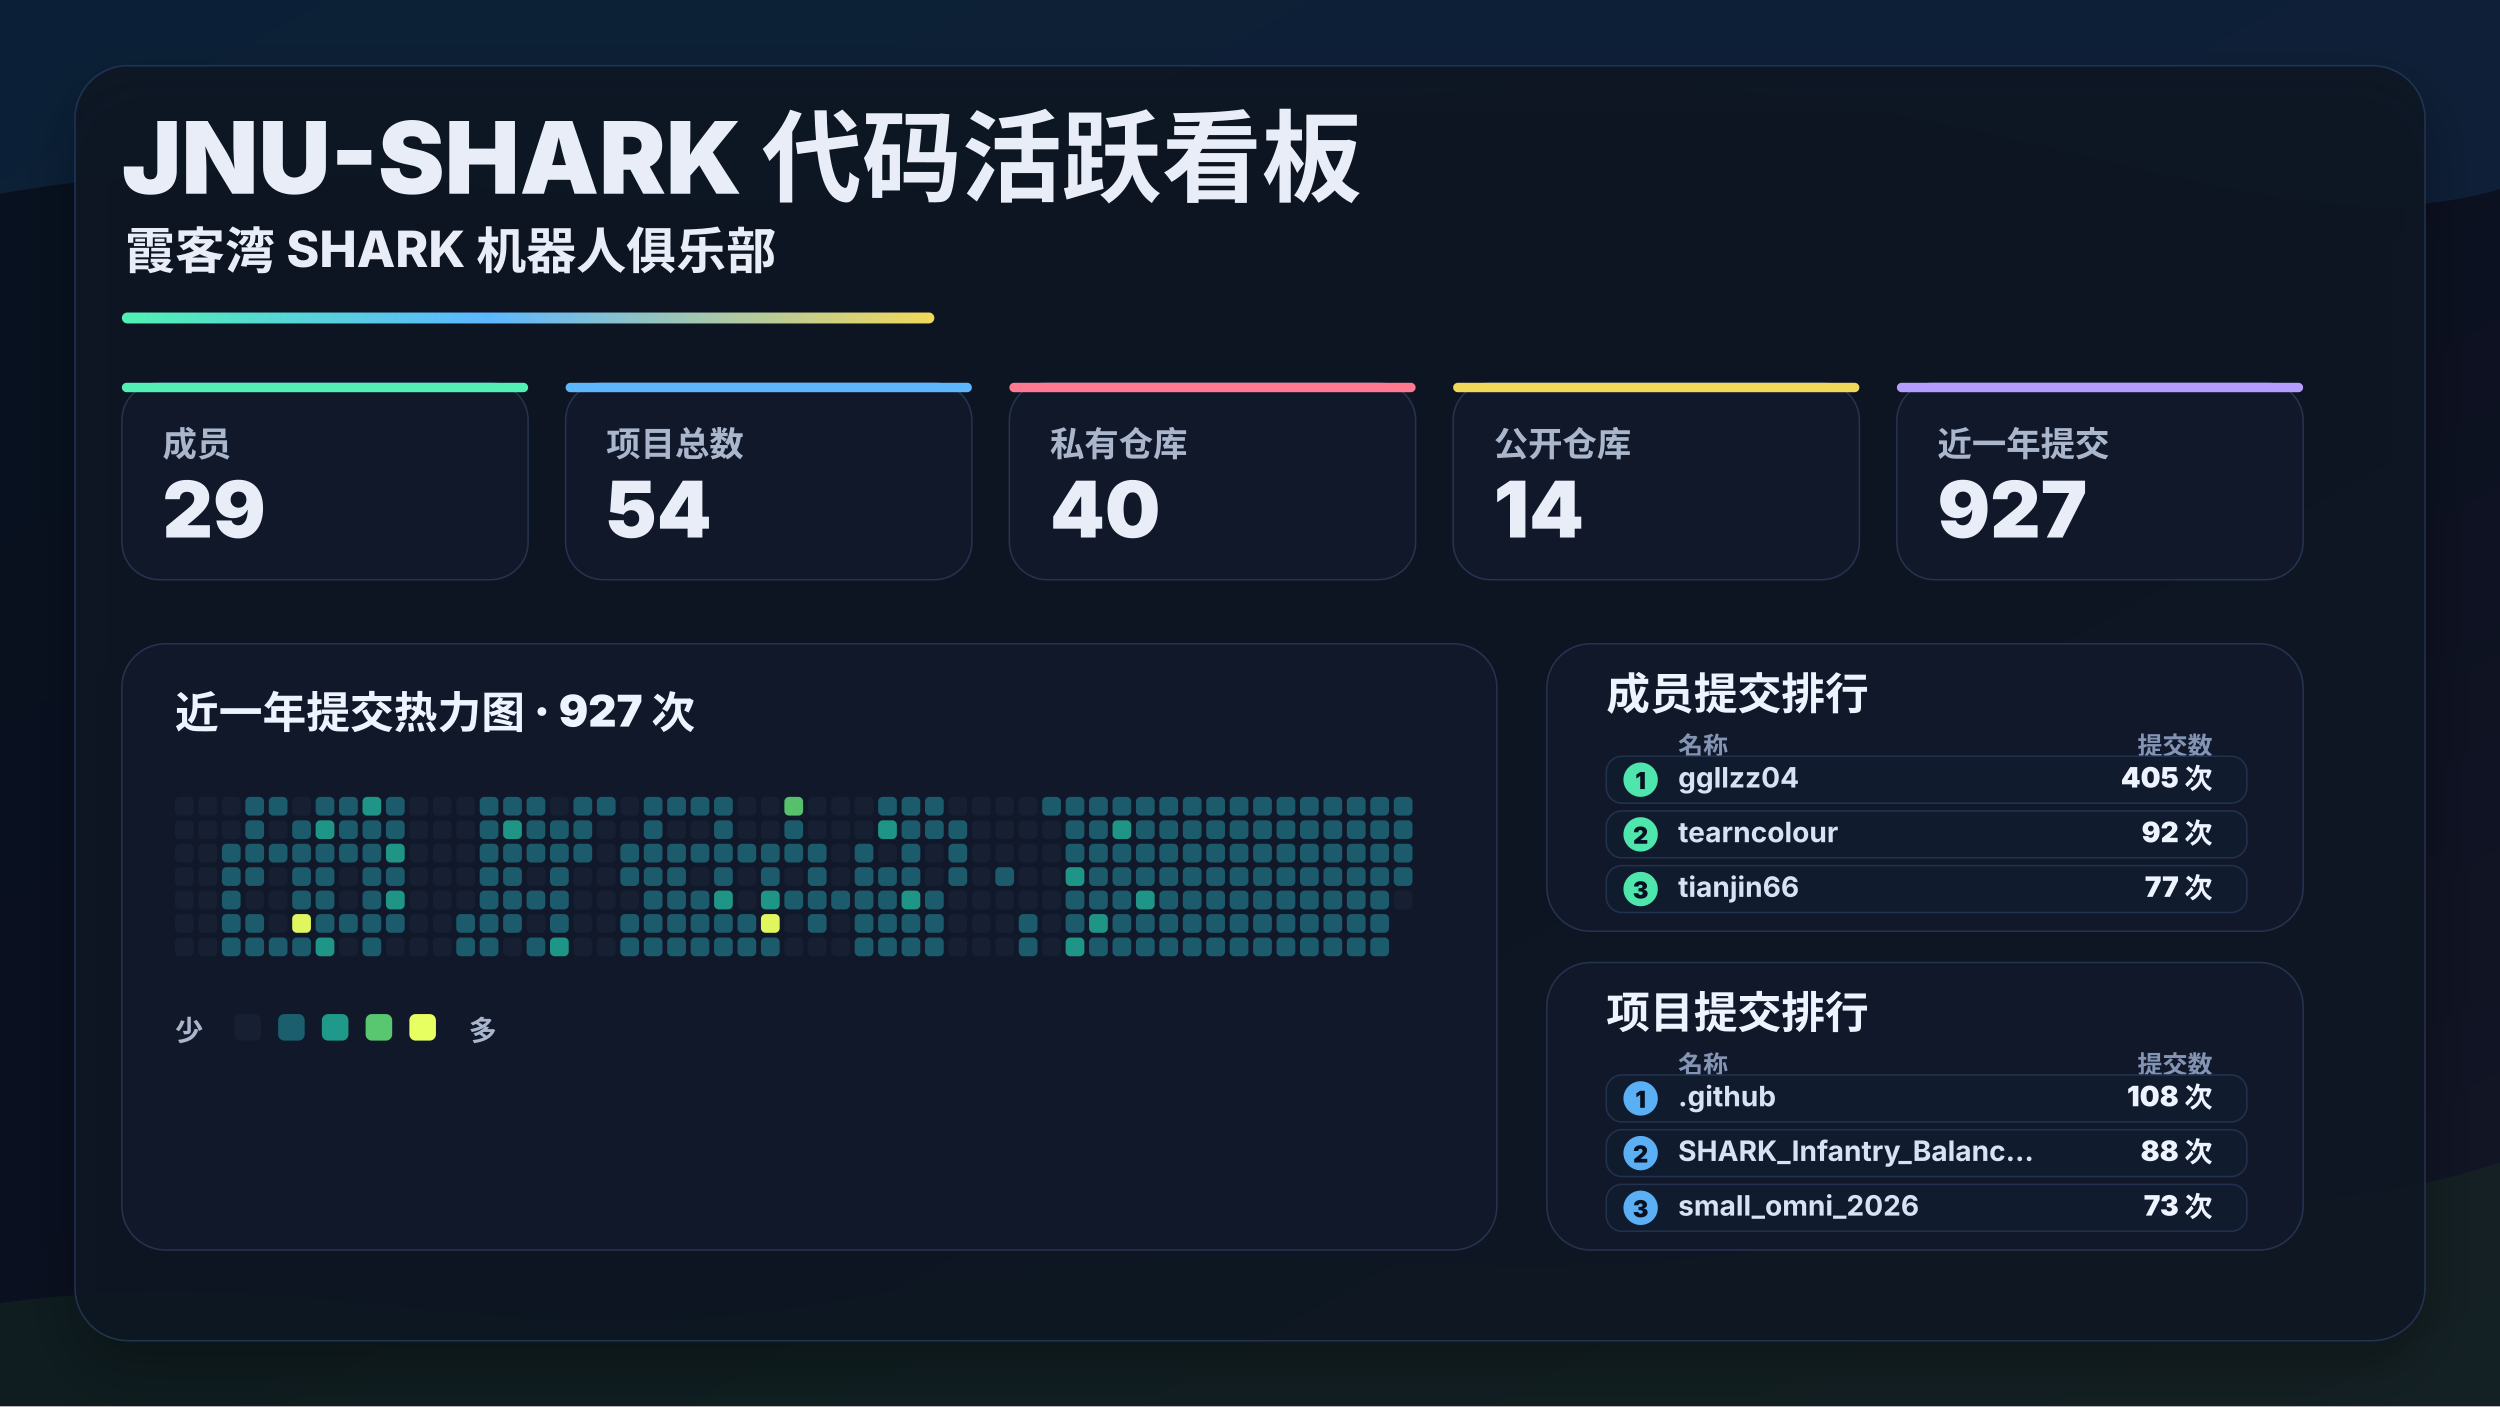
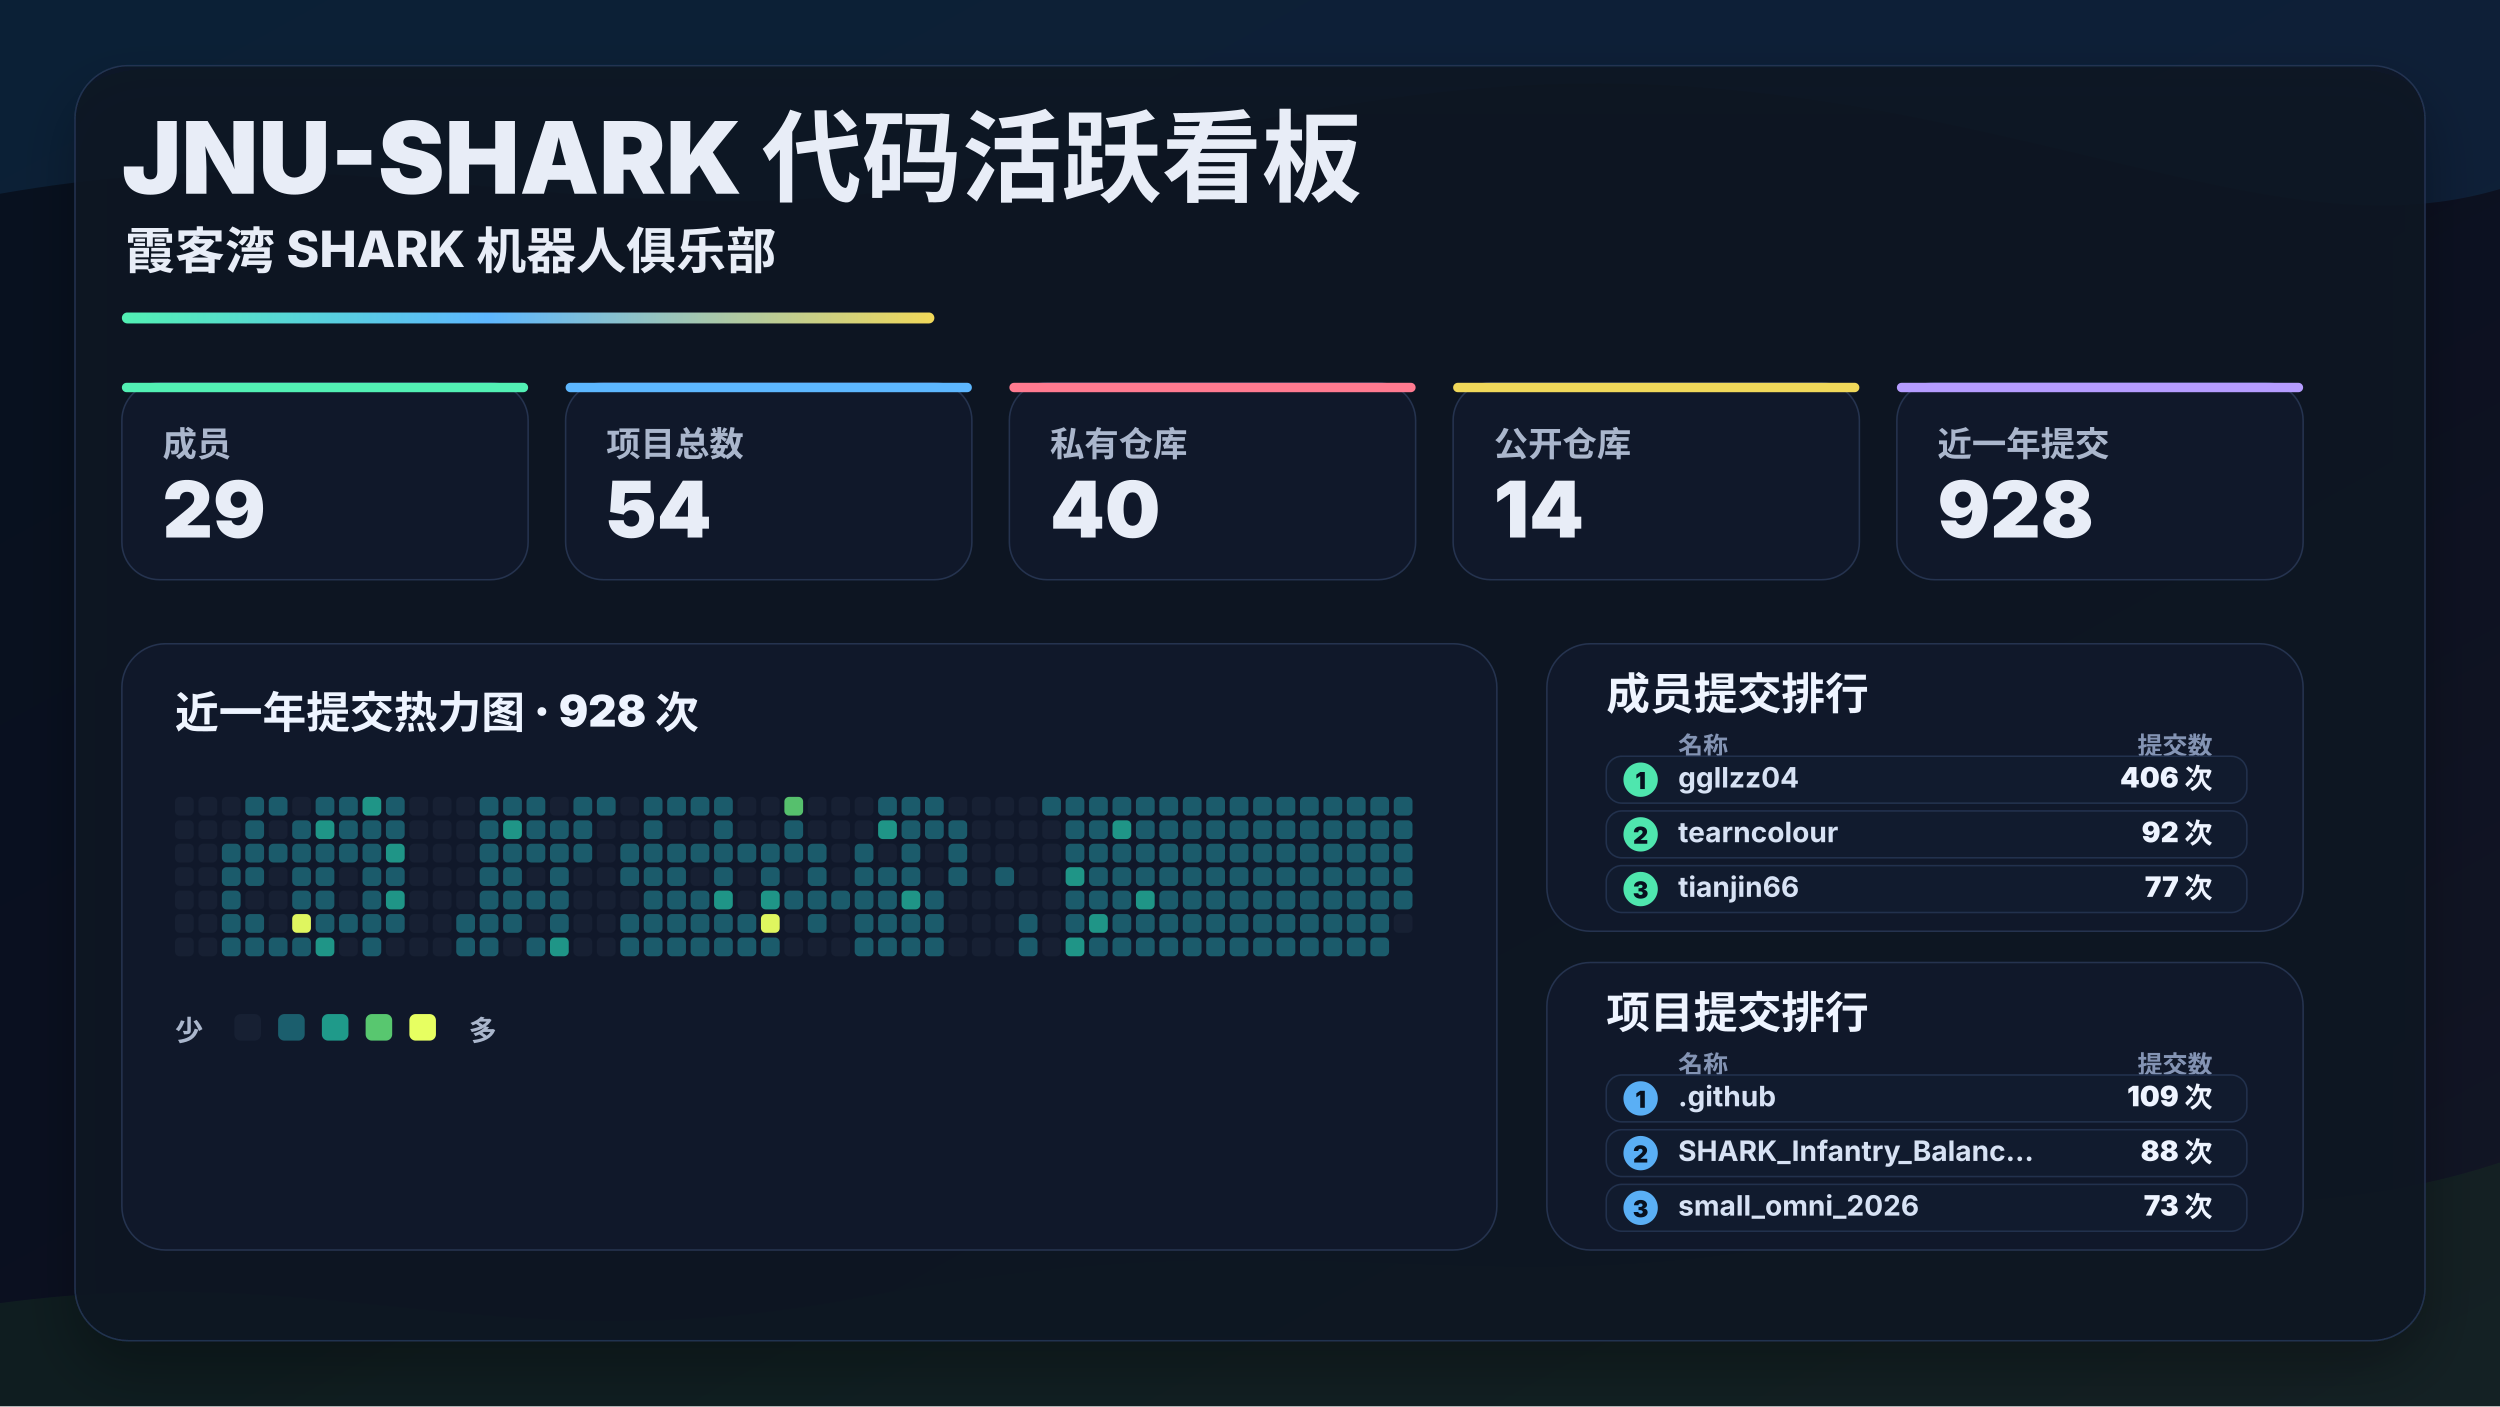
<svg xmlns="http://www.w3.org/2000/svg" width="1600" height="900" viewBox="0 0 1600 900" role="img" aria-labelledby="title desc">
  <defs>
    <linearGradient id="bg" x1="0" y1="0" x2="1" y2="1">
      <stop offset="0" stop-color="#07111f" />
      <stop offset="0.52" stop-color="#0b1020" />
      <stop offset="1" stop-color="#131625" />
    </linearGradient>
    <linearGradient id="hero" x1="0" y1="0" x2="1" y2="0">
      <stop offset="0" stop-color="#52f0b4" />
      <stop offset="0.45" stop-color="#5db7ff" />
      <stop offset="1" stop-color="#f0d85a" />
    </linearGradient>
    <filter id="softShadow" x="-10%" y="-10%" width="120%" height="120%">
      <feDropShadow dx="0" dy="18" stdDeviation="18" flood-color="#000000" flood-opacity="0.32" />
    </filter>
  </defs>
  <style>
    text { font-family: Inter, ui-sans-serif, system-ui, -apple-system, BlinkMacSystemFont, "Segoe UI", "PingFang SC", "Microsoft YaHei", sans-serif; fill: #e8edf7; }
    .title { font-size: 64px; font-weight: 900; letter-spacing: 0; }
    .subtitle { font-size: 32px; font-weight: 780; fill: #e8edf7; }
    .label { font-size: 22px; fill: #aab6cc; font-weight: 760; }
    .stat { font-size: 50px; font-weight: 900; }
    .section-title { font-size: 28px; font-weight: 860; fill: #eef4ff; }
    .table-head { font-size: 16px; fill: #8494b4; font-weight: 720; }
    .row-name { font-size: 18px; fill: #d7e2f4; font-weight: 720; }
    .row-value { font-size: 18px; fill: #eef4ff; font-weight: 860; }
    .rank { font-size: 15px; fill: #07111f; font-weight: 900; }
    .tiny { font-size: 18px; fill: #aab6cc; font-weight: 620; }
  </style>
  <rect width="1600" height="900" fill="url(#bg)" />
  <path d="M0 124 C250 80 385 160 620 114 C860 67 982 28 1220 74 C1392 108 1495 152 1600 121 L1600 0 L0 0 Z" fill="#12385c" opacity="0.38" />
  <path d="M0 834 C216 805 318 875 553 830 C835 776 935 837 1160 794 C1350 758 1464 789 1600 744 L1600 900 L0 900 Z" fill="#173622" opacity="0.36" />
  <g filter="url(#softShadow)">
    <rect x="48" y="42" width="1504" height="816" rx="34" fill="#0b1324" opacity="0.88" stroke="#263654" />
  </g>
  <text x="78" y="124" class="title">JNU-SHARK 代码活跃看板</text>
  <text x="80" y="172" class="subtitle">霞客湾 SHARK 机器人俱乐部</text>
  <rect x="78" y="200" width="520" height="7" rx="3.5" fill="url(#hero)" />
  <g>
    <rect x="78" y="245" width="260" height="126" rx="24" fill="#10182a" stroke="#25334f" />
    <rect x="78" y="245" width="260" height="6" rx="3" fill="#52f0b4" />
    <text x="104" y="292" class="label">成员</text>
    <text x="104" y="344" class="stat">29</text>
  </g>
  <g>
    <rect x="362" y="245" width="260" height="126" rx="24" fill="#10182a" stroke="#25334f" />
    <rect x="362" y="245" width="260" height="6" rx="3" fill="#5db7ff" />
    <text x="388" y="292" class="label">项目总数</text>
    <text x="388" y="344" class="stat">54</text>
  </g>
  <g>
    <rect x="646" y="245" width="260" height="126" rx="24" fill="#10182a" stroke="#25334f" />
    <rect x="646" y="245" width="260" height="6" rx="3" fill="#ff7a90" />
    <text x="672" y="292" class="label">私有仓库</text>
    <text x="672" y="344" class="stat">40</text>
  </g>
  <g>
    <rect x="930" y="245" width="260" height="126" rx="24" fill="#10182a" stroke="#25334f" />
    <rect x="930" y="245" width="260" height="6" rx="3" fill="#f0d85a" />
    <text x="956" y="292" class="label">公开仓库</text>
    <text x="956" y="344" class="stat">14</text>
  </g>
  <g>
    <rect x="1214" y="245" width="260" height="126" rx="24" fill="#10182a" stroke="#25334f" />
    <rect x="1214" y="245" width="260" height="6" rx="3" fill="#b59cff" />
    <text x="1240" y="292" class="label">近一年提交</text>
-     <text x="1240" y="344" class="stat">927</text>
+     <text x="1240" y="344" class="stat">928</text>
  </g>
  <rect x="78" y="412" width="880" height="388" rx="28" fill="#10182a" stroke="#25334f" />
-   <text x="112" y="466" class="section-title">近一年提交热力图 · 927 次</text>
+   <text x="112" y="466" class="section-title">近一年提交热力图 · 928 次</text>
  <rect x="112" y="510" width="12" height="12" rx="3" fill="#172033" opacity="0.96" />
  <rect x="112" y="525" width="12" height="12" rx="3" fill="#172033" opacity="0.96" />
  <rect x="112" y="540" width="12" height="12" rx="3" fill="#172033" opacity="0.96" />
  <rect x="112" y="555" width="12" height="12" rx="3" fill="#172033" opacity="0.96" />
  <rect x="112" y="570" width="12" height="12" rx="3" fill="#172033" opacity="0.96" />
  <rect x="112" y="585" width="12" height="12" rx="3" fill="#172033" opacity="0.96" />
  <rect x="112" y="600" width="12" height="12" rx="3" fill="#172033" opacity="0.96" />
  <rect x="127" y="510" width="12" height="12" rx="3" fill="#172033" opacity="0.96" />
  <rect x="127" y="525" width="12" height="12" rx="3" fill="#172033" opacity="0.96" />
  <rect x="127" y="540" width="12" height="12" rx="3" fill="#172033" opacity="0.96" />
  <rect x="127" y="555" width="12" height="12" rx="3" fill="#172033" opacity="0.96" />
  <rect x="127" y="570" width="12" height="12" rx="3" fill="#172033" opacity="0.96" />
  <rect x="127" y="585" width="12" height="12" rx="3" fill="#172033" opacity="0.96" />
  <rect x="127" y="600" width="12" height="12" rx="3" fill="#172033" opacity="0.96" />
  <rect x="142" y="510" width="12" height="12" rx="3" fill="#172033" opacity="0.96" />
  <rect x="142" y="525" width="12" height="12" rx="3" fill="#172033" opacity="0.96" />
  <rect x="142" y="540" width="12" height="12" rx="3" fill="#1b5e6d" opacity="0.96" />
  <rect x="142" y="555" width="12" height="12" rx="3" fill="#1b5e6d" opacity="0.96" />
  <rect x="142" y="570" width="12" height="12" rx="3" fill="#1b5e6d" opacity="0.96" />
  <rect x="142" y="585" width="12" height="12" rx="3" fill="#1b5e6d" opacity="0.96" />
  <rect x="142" y="600" width="12" height="12" rx="3" fill="#1b5e6d" opacity="0.96" />
  <rect x="157" y="510" width="12" height="12" rx="3" fill="#1b5e6d" opacity="0.96" />
  <rect x="157" y="525" width="12" height="12" rx="3" fill="#1b5e6d" opacity="0.96" />
  <rect x="157" y="540" width="12" height="12" rx="3" fill="#1b5e6d" opacity="0.96" />
  <rect x="157" y="555" width="12" height="12" rx="3" fill="#1b5e6d" opacity="0.96" />
  <rect x="157" y="570" width="12" height="12" rx="3" fill="#172033" opacity="0.96" />
  <rect x="157" y="585" width="12" height="12" rx="3" fill="#1b5e6d" opacity="0.96" />
  <rect x="157" y="600" width="12" height="12" rx="3" fill="#1b5e6d" opacity="0.96" />
  <rect x="172" y="510" width="12" height="12" rx="3" fill="#1b5e6d" opacity="0.96" />
  <rect x="172" y="525" width="12" height="12" rx="3" fill="#172033" opacity="0.96" />
  <rect x="172" y="540" width="12" height="12" rx="3" fill="#1b5e6d" opacity="0.96" />
  <rect x="172" y="555" width="12" height="12" rx="3" fill="#172033" opacity="0.96" />
  <rect x="172" y="570" width="12" height="12" rx="3" fill="#172033" opacity="0.96" />
  <rect x="172" y="585" width="12" height="12" rx="3" fill="#172033" opacity="0.96" />
  <rect x="172" y="600" width="12" height="12" rx="3" fill="#1b5e6d" opacity="0.96" />
  <rect x="187" y="510" width="12" height="12" rx="3" fill="#172033" opacity="0.96" />
  <rect x="187" y="525" width="12" height="12" rx="3" fill="#1b5e6d" opacity="0.96" />
  <rect x="187" y="540" width="12" height="12" rx="3" fill="#1b5e6d" opacity="0.96" />
  <rect x="187" y="555" width="12" height="12" rx="3" fill="#1b5e6d" opacity="0.96" />
  <rect x="187" y="570" width="12" height="12" rx="3" fill="#1b5e6d" opacity="0.96" />
  <rect x="187" y="585" width="12" height="12" rx="3" fill="#e7ff61" opacity="0.96" />
  <rect x="187" y="600" width="12" height="12" rx="3" fill="#1b5e6d" opacity="0.96" />
  <rect x="202" y="510" width="12" height="12" rx="3" fill="#1b5e6d" opacity="0.96" />
  <rect x="202" y="525" width="12" height="12" rx="3" fill="#1f9a8a" opacity="0.96" />
  <rect x="202" y="540" width="12" height="12" rx="3" fill="#1b5e6d" opacity="0.96" />
  <rect x="202" y="555" width="12" height="12" rx="3" fill="#1b5e6d" opacity="0.96" />
  <rect x="202" y="570" width="12" height="12" rx="3" fill="#1b5e6d" opacity="0.96" />
  <rect x="202" y="585" width="12" height="12" rx="3" fill="#1b5e6d" opacity="0.96" />
  <rect x="202" y="600" width="12" height="12" rx="3" fill="#1f9a8a" opacity="0.96" />
  <rect x="217" y="510" width="12" height="12" rx="3" fill="#1b5e6d" opacity="0.96" />
  <rect x="217" y="525" width="12" height="12" rx="3" fill="#1b5e6d" opacity="0.96" />
  <rect x="217" y="540" width="12" height="12" rx="3" fill="#1b5e6d" opacity="0.96" />
  <rect x="217" y="555" width="12" height="12" rx="3" fill="#172033" opacity="0.96" />
  <rect x="217" y="570" width="12" height="12" rx="3" fill="#172033" opacity="0.96" />
  <rect x="217" y="585" width="12" height="12" rx="3" fill="#1b5e6d" opacity="0.96" />
  <rect x="217" y="600" width="12" height="12" rx="3" fill="#172033" opacity="0.96" />
  <rect x="232" y="510" width="12" height="12" rx="3" fill="#1f9a8a" opacity="0.96" />
  <rect x="232" y="525" width="12" height="12" rx="3" fill="#1b5e6d" opacity="0.96" />
  <rect x="232" y="540" width="12" height="12" rx="3" fill="#1b5e6d" opacity="0.96" />
  <rect x="232" y="555" width="12" height="12" rx="3" fill="#1b5e6d" opacity="0.96" />
  <rect x="232" y="570" width="12" height="12" rx="3" fill="#1b5e6d" opacity="0.96" />
  <rect x="232" y="585" width="12" height="12" rx="3" fill="#1b5e6d" opacity="0.96" />
  <rect x="232" y="600" width="12" height="12" rx="3" fill="#1b5e6d" opacity="0.96" />
  <rect x="247" y="510" width="12" height="12" rx="3" fill="#1b5e6d" opacity="0.96" />
  <rect x="247" y="525" width="12" height="12" rx="3" fill="#1b5e6d" opacity="0.96" />
  <rect x="247" y="540" width="12" height="12" rx="3" fill="#1f9a8a" opacity="0.96" />
  <rect x="247" y="555" width="12" height="12" rx="3" fill="#1b5e6d" opacity="0.96" />
  <rect x="247" y="570" width="12" height="12" rx="3" fill="#1f9a8a" opacity="0.96" />
  <rect x="247" y="585" width="12" height="12" rx="3" fill="#1b5e6d" opacity="0.96" />
  <rect x="247" y="600" width="12" height="12" rx="3" fill="#172033" opacity="0.96" />
  <rect x="262" y="510" width="12" height="12" rx="3" fill="#172033" opacity="0.96" />
  <rect x="262" y="525" width="12" height="12" rx="3" fill="#172033" opacity="0.96" />
  <rect x="262" y="540" width="12" height="12" rx="3" fill="#172033" opacity="0.96" />
  <rect x="262" y="555" width="12" height="12" rx="3" fill="#172033" opacity="0.96" />
  <rect x="262" y="570" width="12" height="12" rx="3" fill="#172033" opacity="0.96" />
  <rect x="262" y="585" width="12" height="12" rx="3" fill="#172033" opacity="0.96" />
  <rect x="262" y="600" width="12" height="12" rx="3" fill="#172033" opacity="0.96" />
  <rect x="277" y="510" width="12" height="12" rx="3" fill="#172033" opacity="0.96" />
  <rect x="277" y="525" width="12" height="12" rx="3" fill="#172033" opacity="0.96" />
  <rect x="277" y="540" width="12" height="12" rx="3" fill="#172033" opacity="0.96" />
  <rect x="277" y="555" width="12" height="12" rx="3" fill="#172033" opacity="0.96" />
  <rect x="277" y="570" width="12" height="12" rx="3" fill="#172033" opacity="0.96" />
  <rect x="277" y="585" width="12" height="12" rx="3" fill="#172033" opacity="0.96" />
  <rect x="277" y="600" width="12" height="12" rx="3" fill="#172033" opacity="0.96" />
  <rect x="292" y="510" width="12" height="12" rx="3" fill="#172033" opacity="0.96" />
  <rect x="292" y="525" width="12" height="12" rx="3" fill="#172033" opacity="0.96" />
  <rect x="292" y="540" width="12" height="12" rx="3" fill="#172033" opacity="0.96" />
  <rect x="292" y="555" width="12" height="12" rx="3" fill="#172033" opacity="0.96" />
  <rect x="292" y="570" width="12" height="12" rx="3" fill="#172033" opacity="0.96" />
  <rect x="292" y="585" width="12" height="12" rx="3" fill="#1b5e6d" opacity="0.96" />
  <rect x="292" y="600" width="12" height="12" rx="3" fill="#1b5e6d" opacity="0.96" />
  <rect x="307" y="510" width="12" height="12" rx="3" fill="#1b5e6d" opacity="0.96" />
  <rect x="307" y="525" width="12" height="12" rx="3" fill="#1b5e6d" opacity="0.96" />
  <rect x="307" y="540" width="12" height="12" rx="3" fill="#1b5e6d" opacity="0.96" />
  <rect x="307" y="555" width="12" height="12" rx="3" fill="#1b5e6d" opacity="0.96" />
  <rect x="307" y="570" width="12" height="12" rx="3" fill="#1b5e6d" opacity="0.96" />
  <rect x="307" y="585" width="12" height="12" rx="3" fill="#1b5e6d" opacity="0.96" />
  <rect x="307" y="600" width="12" height="12" rx="3" fill="#1b5e6d" opacity="0.96" />
  <rect x="322" y="510" width="12" height="12" rx="3" fill="#1b5e6d" opacity="0.96" />
  <rect x="322" y="525" width="12" height="12" rx="3" fill="#1f9a8a" opacity="0.96" />
  <rect x="322" y="540" width="12" height="12" rx="3" fill="#1b5e6d" opacity="0.96" />
  <rect x="322" y="555" width="12" height="12" rx="3" fill="#1b5e6d" opacity="0.96" />
  <rect x="322" y="570" width="12" height="12" rx="3" fill="#1b5e6d" opacity="0.96" />
  <rect x="322" y="585" width="12" height="12" rx="3" fill="#1b5e6d" opacity="0.96" />
  <rect x="322" y="600" width="12" height="12" rx="3" fill="#172033" opacity="0.96" />
  <rect x="337" y="510" width="12" height="12" rx="3" fill="#1b5e6d" opacity="0.96" />
  <rect x="337" y="525" width="12" height="12" rx="3" fill="#1b5e6d" opacity="0.96" />
  <rect x="337" y="540" width="12" height="12" rx="3" fill="#1b5e6d" opacity="0.96" />
  <rect x="337" y="555" width="12" height="12" rx="3" fill="#172033" opacity="0.96" />
  <rect x="337" y="570" width="12" height="12" rx="3" fill="#1b5e6d" opacity="0.96" />
  <rect x="337" y="585" width="12" height="12" rx="3" fill="#172033" opacity="0.96" />
  <rect x="337" y="600" width="12" height="12" rx="3" fill="#1b5e6d" opacity="0.96" />
  <rect x="352" y="510" width="12" height="12" rx="3" fill="#172033" opacity="0.96" />
  <rect x="352" y="525" width="12" height="12" rx="3" fill="#1b5e6d" opacity="0.96" />
  <rect x="352" y="540" width="12" height="12" rx="3" fill="#1b5e6d" opacity="0.96" />
  <rect x="352" y="555" width="12" height="12" rx="3" fill="#1b5e6d" opacity="0.96" />
  <rect x="352" y="570" width="12" height="12" rx="3" fill="#1b5e6d" opacity="0.96" />
  <rect x="352" y="585" width="12" height="12" rx="3" fill="#1b5e6d" opacity="0.96" />
  <rect x="352" y="600" width="12" height="12" rx="3" fill="#1f9a8a" opacity="0.96" />
  <rect x="367" y="510" width="12" height="12" rx="3" fill="#1b5e6d" opacity="0.96" />
  <rect x="367" y="525" width="12" height="12" rx="3" fill="#1b5e6d" opacity="0.96" />
  <rect x="367" y="540" width="12" height="12" rx="3" fill="#1b5e6d" opacity="0.96" />
  <rect x="367" y="555" width="12" height="12" rx="3" fill="#172033" opacity="0.96" />
  <rect x="367" y="570" width="12" height="12" rx="3" fill="#172033" opacity="0.96" />
  <rect x="367" y="585" width="12" height="12" rx="3" fill="#172033" opacity="0.96" />
  <rect x="367" y="600" width="12" height="12" rx="3" fill="#172033" opacity="0.96" />
  <rect x="382" y="510" width="12" height="12" rx="3" fill="#1b5e6d" opacity="0.96" />
  <rect x="382" y="525" width="12" height="12" rx="3" fill="#172033" opacity="0.96" />
  <rect x="382" y="540" width="12" height="12" rx="3" fill="#172033" opacity="0.96" />
  <rect x="382" y="555" width="12" height="12" rx="3" fill="#172033" opacity="0.96" />
  <rect x="382" y="570" width="12" height="12" rx="3" fill="#172033" opacity="0.96" />
  <rect x="382" y="585" width="12" height="12" rx="3" fill="#172033" opacity="0.96" />
  <rect x="382" y="600" width="12" height="12" rx="3" fill="#172033" opacity="0.96" />
  <rect x="397" y="510" width="12" height="12" rx="3" fill="#172033" opacity="0.96" />
  <rect x="397" y="525" width="12" height="12" rx="3" fill="#172033" opacity="0.96" />
  <rect x="397" y="540" width="12" height="12" rx="3" fill="#1b5e6d" opacity="0.96" />
  <rect x="397" y="555" width="12" height="12" rx="3" fill="#1b5e6d" opacity="0.96" />
  <rect x="397" y="570" width="12" height="12" rx="3" fill="#172033" opacity="0.96" />
  <rect x="397" y="585" width="12" height="12" rx="3" fill="#1b5e6d" opacity="0.96" />
  <rect x="397" y="600" width="12" height="12" rx="3" fill="#1b5e6d" opacity="0.96" />
  <rect x="412" y="510" width="12" height="12" rx="3" fill="#1b5e6d" opacity="0.96" />
  <rect x="412" y="525" width="12" height="12" rx="3" fill="#1b5e6d" opacity="0.96" />
  <rect x="412" y="540" width="12" height="12" rx="3" fill="#1b5e6d" opacity="0.96" />
  <rect x="412" y="555" width="12" height="12" rx="3" fill="#1b5e6d" opacity="0.96" />
  <rect x="412" y="570" width="12" height="12" rx="3" fill="#1b5e6d" opacity="0.96" />
  <rect x="412" y="585" width="12" height="12" rx="3" fill="#1b5e6d" opacity="0.96" />
  <rect x="412" y="600" width="12" height="12" rx="3" fill="#1b5e6d" opacity="0.96" />
  <rect x="427" y="510" width="12" height="12" rx="3" fill="#1b5e6d" opacity="0.96" />
  <rect x="427" y="525" width="12" height="12" rx="3" fill="#172033" opacity="0.96" />
  <rect x="427" y="540" width="12" height="12" rx="3" fill="#1b5e6d" opacity="0.96" />
  <rect x="427" y="555" width="12" height="12" rx="3" fill="#1b5e6d" opacity="0.96" />
  <rect x="427" y="570" width="12" height="12" rx="3" fill="#1b5e6d" opacity="0.96" />
  <rect x="427" y="585" width="12" height="12" rx="3" fill="#1b5e6d" opacity="0.96" />
  <rect x="427" y="600" width="12" height="12" rx="3" fill="#1b5e6d" opacity="0.96" />
  <rect x="442" y="510" width="12" height="12" rx="3" fill="#1b5e6d" opacity="0.96" />
  <rect x="442" y="525" width="12" height="12" rx="3" fill="#172033" opacity="0.96" />
  <rect x="442" y="540" width="12" height="12" rx="3" fill="#1b5e6d" opacity="0.96" />
  <rect x="442" y="555" width="12" height="12" rx="3" fill="#172033" opacity="0.96" />
  <rect x="442" y="570" width="12" height="12" rx="3" fill="#1b5e6d" opacity="0.96" />
  <rect x="442" y="585" width="12" height="12" rx="3" fill="#1b5e6d" opacity="0.96" />
  <rect x="442" y="600" width="12" height="12" rx="3" fill="#1b5e6d" opacity="0.96" />
  <rect x="457" y="510" width="12" height="12" rx="3" fill="#1b5e6d" opacity="0.96" />
  <rect x="457" y="525" width="12" height="12" rx="3" fill="#1b5e6d" opacity="0.96" />
  <rect x="457" y="540" width="12" height="12" rx="3" fill="#1b5e6d" opacity="0.96" />
  <rect x="457" y="555" width="12" height="12" rx="3" fill="#1b5e6d" opacity="0.96" />
  <rect x="457" y="570" width="12" height="12" rx="3" fill="#1f9a8a" opacity="0.96" />
  <rect x="457" y="585" width="12" height="12" rx="3" fill="#1b5e6d" opacity="0.96" />
  <rect x="457" y="600" width="12" height="12" rx="3" fill="#1b5e6d" opacity="0.96" />
  <rect x="472" y="510" width="12" height="12" rx="3" fill="#172033" opacity="0.96" />
  <rect x="472" y="525" width="12" height="12" rx="3" fill="#172033" opacity="0.96" />
  <rect x="472" y="540" width="12" height="12" rx="3" fill="#1b5e6d" opacity="0.96" />
  <rect x="472" y="555" width="12" height="12" rx="3" fill="#172033" opacity="0.96" />
  <rect x="472" y="570" width="12" height="12" rx="3" fill="#172033" opacity="0.96" />
  <rect x="472" y="585" width="12" height="12" rx="3" fill="#1b5e6d" opacity="0.96" />
  <rect x="472" y="600" width="12" height="12" rx="3" fill="#1b5e6d" opacity="0.96" />
  <rect x="487" y="510" width="12" height="12" rx="3" fill="#172033" opacity="0.96" />
  <rect x="487" y="525" width="12" height="12" rx="3" fill="#172033" opacity="0.96" />
  <rect x="487" y="540" width="12" height="12" rx="3" fill="#1b5e6d" opacity="0.96" />
  <rect x="487" y="555" width="12" height="12" rx="3" fill="#1b5e6d" opacity="0.96" />
  <rect x="487" y="570" width="12" height="12" rx="3" fill="#1f9a8a" opacity="0.96" />
  <rect x="487" y="585" width="12" height="12" rx="3" fill="#e7ff61" opacity="0.96" />
  <rect x="487" y="600" width="12" height="12" rx="3" fill="#1b5e6d" opacity="0.96" />
  <rect x="502" y="510" width="12" height="12" rx="3" fill="#58c76f" opacity="0.96" />
  <rect x="502" y="525" width="12" height="12" rx="3" fill="#1b5e6d" opacity="0.96" />
  <rect x="502" y="540" width="12" height="12" rx="3" fill="#1b5e6d" opacity="0.96" />
  <rect x="502" y="555" width="12" height="12" rx="3" fill="#172033" opacity="0.96" />
  <rect x="502" y="570" width="12" height="12" rx="3" fill="#1b5e6d" opacity="0.96" />
  <rect x="502" y="585" width="12" height="12" rx="3" fill="#172033" opacity="0.96" />
  <rect x="502" y="600" width="12" height="12" rx="3" fill="#172033" opacity="0.96" />
  <rect x="517" y="510" width="12" height="12" rx="3" fill="#172033" opacity="0.96" />
  <rect x="517" y="525" width="12" height="12" rx="3" fill="#172033" opacity="0.96" />
  <rect x="517" y="540" width="12" height="12" rx="3" fill="#1b5e6d" opacity="0.96" />
  <rect x="517" y="555" width="12" height="12" rx="3" fill="#1b5e6d" opacity="0.96" />
  <rect x="517" y="570" width="12" height="12" rx="3" fill="#1b5e6d" opacity="0.96" />
  <rect x="517" y="585" width="12" height="12" rx="3" fill="#1b5e6d" opacity="0.96" />
  <rect x="517" y="600" width="12" height="12" rx="3" fill="#172033" opacity="0.96" />
  <rect x="532" y="510" width="12" height="12" rx="3" fill="#172033" opacity="0.96" />
  <rect x="532" y="525" width="12" height="12" rx="3" fill="#172033" opacity="0.96" />
  <rect x="532" y="540" width="12" height="12" rx="3" fill="#172033" opacity="0.96" />
  <rect x="532" y="555" width="12" height="12" rx="3" fill="#172033" opacity="0.96" />
  <rect x="532" y="570" width="12" height="12" rx="3" fill="#1b5e6d" opacity="0.96" />
  <rect x="532" y="585" width="12" height="12" rx="3" fill="#172033" opacity="0.96" />
  <rect x="532" y="600" width="12" height="12" rx="3" fill="#172033" opacity="0.96" />
  <rect x="547" y="510" width="12" height="12" rx="3" fill="#172033" opacity="0.96" />
  <rect x="547" y="525" width="12" height="12" rx="3" fill="#172033" opacity="0.96" />
  <rect x="547" y="540" width="12" height="12" rx="3" fill="#1b5e6d" opacity="0.96" />
  <rect x="547" y="555" width="12" height="12" rx="3" fill="#1b5e6d" opacity="0.96" />
  <rect x="547" y="570" width="12" height="12" rx="3" fill="#1b5e6d" opacity="0.96" />
  <rect x="547" y="585" width="12" height="12" rx="3" fill="#1b5e6d" opacity="0.96" />
  <rect x="547" y="600" width="12" height="12" rx="3" fill="#1b5e6d" opacity="0.96" />
  <rect x="562" y="510" width="12" height="12" rx="3" fill="#1b5e6d" opacity="0.96" />
  <rect x="562" y="525" width="12" height="12" rx="3" fill="#1f9a8a" opacity="0.96" />
  <rect x="562" y="540" width="12" height="12" rx="3" fill="#172033" opacity="0.96" />
  <rect x="562" y="555" width="12" height="12" rx="3" fill="#1b5e6d" opacity="0.96" />
  <rect x="562" y="570" width="12" height="12" rx="3" fill="#1b5e6d" opacity="0.96" />
  <rect x="562" y="585" width="12" height="12" rx="3" fill="#1b5e6d" opacity="0.96" />
  <rect x="562" y="600" width="12" height="12" rx="3" fill="#1b5e6d" opacity="0.96" />
  <rect x="577" y="510" width="12" height="12" rx="3" fill="#1b5e6d" opacity="0.96" />
  <rect x="577" y="525" width="12" height="12" rx="3" fill="#1b5e6d" opacity="0.96" />
  <rect x="577" y="540" width="12" height="12" rx="3" fill="#1b5e6d" opacity="0.96" />
  <rect x="577" y="555" width="12" height="12" rx="3" fill="#1b5e6d" opacity="0.96" />
  <rect x="577" y="570" width="12" height="12" rx="3" fill="#1f9a8a" opacity="0.96" />
  <rect x="577" y="585" width="12" height="12" rx="3" fill="#1b5e6d" opacity="0.96" />
  <rect x="577" y="600" width="12" height="12" rx="3" fill="#1b5e6d" opacity="0.96" />
  <rect x="592" y="510" width="12" height="12" rx="3" fill="#1b5e6d" opacity="0.96" />
  <rect x="592" y="525" width="12" height="12" rx="3" fill="#1b5e6d" opacity="0.96" />
  <rect x="592" y="540" width="12" height="12" rx="3" fill="#172033" opacity="0.96" />
  <rect x="592" y="555" width="12" height="12" rx="3" fill="#172033" opacity="0.96" />
  <rect x="592" y="570" width="12" height="12" rx="3" fill="#1b5e6d" opacity="0.96" />
  <rect x="592" y="585" width="12" height="12" rx="3" fill="#1b5e6d" opacity="0.96" />
  <rect x="592" y="600" width="12" height="12" rx="3" fill="#1b5e6d" opacity="0.96" />
  <rect x="607" y="510" width="12" height="12" rx="3" fill="#172033" opacity="0.96" />
  <rect x="607" y="525" width="12" height="12" rx="3" fill="#1b5e6d" opacity="0.96" />
  <rect x="607" y="540" width="12" height="12" rx="3" fill="#1b5e6d" opacity="0.96" />
  <rect x="607" y="555" width="12" height="12" rx="3" fill="#1b5e6d" opacity="0.96" />
  <rect x="607" y="570" width="12" height="12" rx="3" fill="#172033" opacity="0.96" />
  <rect x="607" y="585" width="12" height="12" rx="3" fill="#172033" opacity="0.96" />
  <rect x="607" y="600" width="12" height="12" rx="3" fill="#172033" opacity="0.96" />
  <rect x="622" y="510" width="12" height="12" rx="3" fill="#172033" opacity="0.96" />
  <rect x="622" y="525" width="12" height="12" rx="3" fill="#172033" opacity="0.96" />
  <rect x="622" y="540" width="12" height="12" rx="3" fill="#172033" opacity="0.96" />
  <rect x="622" y="555" width="12" height="12" rx="3" fill="#172033" opacity="0.96" />
  <rect x="622" y="570" width="12" height="12" rx="3" fill="#172033" opacity="0.96" />
  <rect x="622" y="585" width="12" height="12" rx="3" fill="#172033" opacity="0.96" />
  <rect x="622" y="600" width="12" height="12" rx="3" fill="#172033" opacity="0.96" />
  <rect x="637" y="510" width="12" height="12" rx="3" fill="#172033" opacity="0.96" />
  <rect x="637" y="525" width="12" height="12" rx="3" fill="#172033" opacity="0.96" />
  <rect x="637" y="540" width="12" height="12" rx="3" fill="#172033" opacity="0.96" />
  <rect x="637" y="555" width="12" height="12" rx="3" fill="#1b5e6d" opacity="0.96" />
  <rect x="637" y="570" width="12" height="12" rx="3" fill="#172033" opacity="0.96" />
  <rect x="637" y="585" width="12" height="12" rx="3" fill="#172033" opacity="0.96" />
  <rect x="637" y="600" width="12" height="12" rx="3" fill="#172033" opacity="0.96" />
  <rect x="652" y="510" width="12" height="12" rx="3" fill="#172033" opacity="0.96" />
  <rect x="652" y="525" width="12" height="12" rx="3" fill="#172033" opacity="0.96" />
  <rect x="652" y="540" width="12" height="12" rx="3" fill="#172033" opacity="0.96" />
  <rect x="652" y="555" width="12" height="12" rx="3" fill="#172033" opacity="0.96" />
  <rect x="652" y="570" width="12" height="12" rx="3" fill="#172033" opacity="0.96" />
  <rect x="652" y="585" width="12" height="12" rx="3" fill="#1b5e6d" opacity="0.96" />
  <rect x="652" y="600" width="12" height="12" rx="3" fill="#1b5e6d" opacity="0.96" />
  <rect x="667" y="510" width="12" height="12" rx="3" fill="#1b5e6d" opacity="0.96" />
  <rect x="667" y="525" width="12" height="12" rx="3" fill="#172033" opacity="0.96" />
  <rect x="667" y="540" width="12" height="12" rx="3" fill="#172033" opacity="0.96" />
  <rect x="667" y="555" width="12" height="12" rx="3" fill="#172033" opacity="0.96" />
  <rect x="667" y="570" width="12" height="12" rx="3" fill="#172033" opacity="0.96" />
  <rect x="667" y="585" width="12" height="12" rx="3" fill="#172033" opacity="0.96" />
  <rect x="667" y="600" width="12" height="12" rx="3" fill="#172033" opacity="0.96" />
  <rect x="682" y="510" width="12" height="12" rx="3" fill="#1b5e6d" opacity="0.96" />
  <rect x="682" y="525" width="12" height="12" rx="3" fill="#1b5e6d" opacity="0.96" />
  <rect x="682" y="540" width="12" height="12" rx="3" fill="#1b5e6d" opacity="0.96" />
  <rect x="682" y="555" width="12" height="12" rx="3" fill="#1f9a8a" opacity="0.96" />
  <rect x="682" y="570" width="12" height="12" rx="3" fill="#1b5e6d" opacity="0.96" />
  <rect x="682" y="585" width="12" height="12" rx="3" fill="#1b5e6d" opacity="0.96" />
  <rect x="682" y="600" width="12" height="12" rx="3" fill="#1f9a8a" opacity="0.96" />
  <rect x="697" y="510" width="12" height="12" rx="3" fill="#1b5e6d" opacity="0.96" />
  <rect x="697" y="525" width="12" height="12" rx="3" fill="#1b5e6d" opacity="0.96" />
  <rect x="697" y="540" width="12" height="12" rx="3" fill="#1b5e6d" opacity="0.96" />
  <rect x="697" y="555" width="12" height="12" rx="3" fill="#1b5e6d" opacity="0.96" />
  <rect x="697" y="570" width="12" height="12" rx="3" fill="#1b5e6d" opacity="0.96" />
  <rect x="697" y="585" width="12" height="12" rx="3" fill="#1f9a8a" opacity="0.96" />
  <rect x="697" y="600" width="12" height="12" rx="3" fill="#1b5e6d" opacity="0.96" />
  <rect x="712" y="510" width="12" height="12" rx="3" fill="#1b5e6d" opacity="0.96" />
  <rect x="712" y="525" width="12" height="12" rx="3" fill="#1f9a8a" opacity="0.96" />
  <rect x="712" y="540" width="12" height="12" rx="3" fill="#1b5e6d" opacity="0.96" />
  <rect x="712" y="555" width="12" height="12" rx="3" fill="#1b5e6d" opacity="0.96" />
  <rect x="712" y="570" width="12" height="12" rx="3" fill="#1b5e6d" opacity="0.96" />
  <rect x="712" y="585" width="12" height="12" rx="3" fill="#1b5e6d" opacity="0.96" />
  <rect x="712" y="600" width="12" height="12" rx="3" fill="#1b5e6d" opacity="0.96" />
  <rect x="727" y="510" width="12" height="12" rx="3" fill="#1b5e6d" opacity="0.96" />
  <rect x="727" y="525" width="12" height="12" rx="3" fill="#1b5e6d" opacity="0.96" />
  <rect x="727" y="540" width="12" height="12" rx="3" fill="#1b5e6d" opacity="0.96" />
  <rect x="727" y="555" width="12" height="12" rx="3" fill="#1b5e6d" opacity="0.96" />
  <rect x="727" y="570" width="12" height="12" rx="3" fill="#1f9a8a" opacity="0.96" />
  <rect x="727" y="585" width="12" height="12" rx="3" fill="#1b5e6d" opacity="0.96" />
  <rect x="727" y="600" width="12" height="12" rx="3" fill="#1b5e6d" opacity="0.96" />
  <rect x="742" y="510" width="12" height="12" rx="3" fill="#1b5e6d" opacity="0.96" />
  <rect x="742" y="525" width="12" height="12" rx="3" fill="#1b5e6d" opacity="0.96" />
  <rect x="742" y="540" width="12" height="12" rx="3" fill="#1b5e6d" opacity="0.96" />
  <rect x="742" y="555" width="12" height="12" rx="3" fill="#1b5e6d" opacity="0.96" />
  <rect x="742" y="570" width="12" height="12" rx="3" fill="#1b5e6d" opacity="0.96" />
  <rect x="742" y="585" width="12" height="12" rx="3" fill="#1b5e6d" opacity="0.96" />
  <rect x="742" y="600" width="12" height="12" rx="3" fill="#1b5e6d" opacity="0.96" />
  <rect x="757" y="510" width="12" height="12" rx="3" fill="#1b5e6d" opacity="0.96" />
  <rect x="757" y="525" width="12" height="12" rx="3" fill="#1b5e6d" opacity="0.96" />
  <rect x="757" y="540" width="12" height="12" rx="3" fill="#1b5e6d" opacity="0.96" />
  <rect x="757" y="555" width="12" height="12" rx="3" fill="#1b5e6d" opacity="0.96" />
  <rect x="757" y="570" width="12" height="12" rx="3" fill="#1b5e6d" opacity="0.96" />
  <rect x="757" y="585" width="12" height="12" rx="3" fill="#1b5e6d" opacity="0.96" />
  <rect x="757" y="600" width="12" height="12" rx="3" fill="#1b5e6d" opacity="0.96" />
  <rect x="772" y="510" width="12" height="12" rx="3" fill="#1b5e6d" opacity="0.96" />
  <rect x="772" y="525" width="12" height="12" rx="3" fill="#1b5e6d" opacity="0.96" />
  <rect x="772" y="540" width="12" height="12" rx="3" fill="#1b5e6d" opacity="0.96" />
  <rect x="772" y="555" width="12" height="12" rx="3" fill="#1b5e6d" opacity="0.96" />
  <rect x="772" y="570" width="12" height="12" rx="3" fill="#1b5e6d" opacity="0.96" />
  <rect x="772" y="585" width="12" height="12" rx="3" fill="#1b5e6d" opacity="0.96" />
  <rect x="772" y="600" width="12" height="12" rx="3" fill="#1b5e6d" opacity="0.96" />
  <rect x="787" y="510" width="12" height="12" rx="3" fill="#1b5e6d" opacity="0.96" />
  <rect x="787" y="525" width="12" height="12" rx="3" fill="#1b5e6d" opacity="0.96" />
  <rect x="787" y="540" width="12" height="12" rx="3" fill="#1b5e6d" opacity="0.96" />
  <rect x="787" y="555" width="12" height="12" rx="3" fill="#1b5e6d" opacity="0.96" />
  <rect x="787" y="570" width="12" height="12" rx="3" fill="#1b5e6d" opacity="0.96" />
  <rect x="787" y="585" width="12" height="12" rx="3" fill="#1b5e6d" opacity="0.96" />
  <rect x="787" y="600" width="12" height="12" rx="3" fill="#1b5e6d" opacity="0.96" />
  <rect x="802" y="510" width="12" height="12" rx="3" fill="#1b5e6d" opacity="0.96" />
  <rect x="802" y="525" width="12" height="12" rx="3" fill="#1b5e6d" opacity="0.96" />
  <rect x="802" y="540" width="12" height="12" rx="3" fill="#1b5e6d" opacity="0.96" />
  <rect x="802" y="555" width="12" height="12" rx="3" fill="#1b5e6d" opacity="0.96" />
  <rect x="802" y="570" width="12" height="12" rx="3" fill="#1b5e6d" opacity="0.96" />
  <rect x="802" y="585" width="12" height="12" rx="3" fill="#1b5e6d" opacity="0.96" />
  <rect x="802" y="600" width="12" height="12" rx="3" fill="#1b5e6d" opacity="0.96" />
  <rect x="817" y="510" width="12" height="12" rx="3" fill="#1b5e6d" opacity="0.96" />
  <rect x="817" y="525" width="12" height="12" rx="3" fill="#1b5e6d" opacity="0.96" />
  <rect x="817" y="540" width="12" height="12" rx="3" fill="#1b5e6d" opacity="0.96" />
  <rect x="817" y="555" width="12" height="12" rx="3" fill="#1b5e6d" opacity="0.96" />
  <rect x="817" y="570" width="12" height="12" rx="3" fill="#1b5e6d" opacity="0.96" />
  <rect x="817" y="585" width="12" height="12" rx="3" fill="#1b5e6d" opacity="0.96" />
  <rect x="817" y="600" width="12" height="12" rx="3" fill="#1b5e6d" opacity="0.96" />
  <rect x="832" y="510" width="12" height="12" rx="3" fill="#1b5e6d" opacity="0.96" />
  <rect x="832" y="525" width="12" height="12" rx="3" fill="#1b5e6d" opacity="0.96" />
  <rect x="832" y="540" width="12" height="12" rx="3" fill="#1b5e6d" opacity="0.96" />
  <rect x="832" y="555" width="12" height="12" rx="3" fill="#1b5e6d" opacity="0.96" />
  <rect x="832" y="570" width="12" height="12" rx="3" fill="#1b5e6d" opacity="0.96" />
  <rect x="832" y="585" width="12" height="12" rx="3" fill="#1b5e6d" opacity="0.96" />
  <rect x="832" y="600" width="12" height="12" rx="3" fill="#1b5e6d" opacity="0.96" />
  <rect x="847" y="510" width="12" height="12" rx="3" fill="#1b5e6d" opacity="0.96" />
  <rect x="847" y="525" width="12" height="12" rx="3" fill="#1b5e6d" opacity="0.96" />
  <rect x="847" y="540" width="12" height="12" rx="3" fill="#1b5e6d" opacity="0.96" />
  <rect x="847" y="555" width="12" height="12" rx="3" fill="#1b5e6d" opacity="0.96" />
  <rect x="847" y="570" width="12" height="12" rx="3" fill="#1b5e6d" opacity="0.96" />
  <rect x="847" y="585" width="12" height="12" rx="3" fill="#1b5e6d" opacity="0.96" />
  <rect x="847" y="600" width="12" height="12" rx="3" fill="#1b5e6d" opacity="0.96" />
  <rect x="862" y="510" width="12" height="12" rx="3" fill="#1b5e6d" opacity="0.96" />
  <rect x="862" y="525" width="12" height="12" rx="3" fill="#1b5e6d" opacity="0.96" />
  <rect x="862" y="540" width="12" height="12" rx="3" fill="#1b5e6d" opacity="0.96" />
  <rect x="862" y="555" width="12" height="12" rx="3" fill="#1b5e6d" opacity="0.96" />
  <rect x="862" y="570" width="12" height="12" rx="3" fill="#1b5e6d" opacity="0.96" />
  <rect x="862" y="585" width="12" height="12" rx="3" fill="#1b5e6d" opacity="0.96" />
  <rect x="862" y="600" width="12" height="12" rx="3" fill="#1b5e6d" opacity="0.96" />
  <rect x="877" y="510" width="12" height="12" rx="3" fill="#1b5e6d" opacity="0.96" />
  <rect x="877" y="525" width="12" height="12" rx="3" fill="#1b5e6d" opacity="0.96" />
  <rect x="877" y="540" width="12" height="12" rx="3" fill="#1b5e6d" opacity="0.96" />
  <rect x="877" y="555" width="12" height="12" rx="3" fill="#1b5e6d" opacity="0.96" />
  <rect x="877" y="570" width="12" height="12" rx="3" fill="#1b5e6d" opacity="0.96" />
  <rect x="877" y="585" width="12" height="12" rx="3" fill="#1b5e6d" opacity="0.96" />
  <rect x="877" y="600" width="12" height="12" rx="3" fill="#1b5e6d" opacity="0.96" />
  <rect x="892" y="510" width="12" height="12" rx="3" fill="#1b5e6d" opacity="0.96" />
  <rect x="892" y="525" width="12" height="12" rx="3" fill="#1b5e6d" opacity="0.96" />
  <rect x="892" y="540" width="12" height="12" rx="3" fill="#1b5e6d" opacity="0.96" />
  <rect x="892" y="555" width="12" height="12" rx="3" fill="#1b5e6d" opacity="0.96" />
-   <rect x="892" y="570" width="12" height="12" rx="3" fill="#172033" opacity="0.96" />
+   <rect x="892" y="570" width="12" height="12" rx="3" fill="#1b5e6d" opacity="0.96" />
+   <rect x="892" y="585" width="12" height="12" rx="3" fill="#172033" opacity="0.96" />
  <text x="112" y="666" class="tiny">少</text>
  <rect x="150" y="649" width="17" height="17" rx="4" fill="#172033" />
  <rect x="178" y="649" width="17" height="17" rx="4" fill="#1b5e6d" />
  <rect x="206" y="649" width="17" height="17" rx="4" fill="#1f9a8a" />
  <rect x="234" y="649" width="17" height="17" rx="4" fill="#58c76f" />
  <rect x="262" y="649" width="17" height="17" rx="4" fill="#e7ff61" />
  <text x="300" y="666" class="tiny">多</text>
  <rect x="990" y="412" width="484" height="184" rx="28" fill="#10182a" stroke="#25334f" />
  <text x="1028" y="454" class="section-title">成员提交排行</text>
  <text x="1074" y="483" class="table-head">名称</text>
  <text x="1416" y="483" class="table-head" text-anchor="end">提交数</text>
  <g>
    <rect x="1028" y="484" width="410" height="30" rx="10" fill="#111b2e" stroke="#22314d" />
    <circle cx="1050" cy="499" r="11" fill="#52f0b4" opacity="0.95" />
    <text x="1050" y="505" class="rank" text-anchor="middle">1</text>
    <text x="1074" y="504" class="row-name">ggllzz04</text>
-     <text x="1416" y="504" class="row-value" text-anchor="end">405 次</text>
+     <text x="1416" y="504" class="row-value" text-anchor="end">406 次</text>
  </g>
  <g>
    <rect x="1028" y="519" width="410" height="30" rx="10" fill="#111b2e" stroke="#22314d" />
    <circle cx="1050" cy="534" r="11" fill="#52f0b4" opacity="0.95" />
    <text x="1050" y="540" class="rank" text-anchor="middle">2</text>
    <text x="1074" y="539" class="row-name">tearncolour</text>
    <text x="1416" y="539" class="row-value" text-anchor="end">92 次</text>
  </g>
  <g>
    <rect x="1028" y="554" width="410" height="30" rx="10" fill="#111b2e" stroke="#22314d" />
    <circle cx="1050" cy="569" r="11" fill="#52f0b4" opacity="0.95" />
    <text x="1050" y="575" class="rank" text-anchor="middle">3</text>
    <text x="1074" y="574" class="row-name">tianjin66</text>
    <text x="1416" y="574" class="row-value" text-anchor="end">77 次</text>
  </g>
  <rect x="990" y="616" width="484" height="184" rx="28" fill="#10182a" stroke="#25334f" />
  <text x="1028" y="658" class="section-title">项目提交排行</text>
  <text x="1074" y="687" class="table-head">名称</text>
  <text x="1416" y="687" class="table-head" text-anchor="end">提交数</text>
  <g>
    <rect x="1028" y="688" width="410" height="30" rx="10" fill="#111b2e" stroke="#22314d" />
    <circle cx="1050" cy="703" r="11" fill="#5db7ff" opacity="0.95" />
    <text x="1050" y="709" class="rank" text-anchor="middle">1</text>
    <text x="1074" y="708" class="row-name">.github</text>
-     <text x="1416" y="708" class="row-value" text-anchor="end">108 次</text>
+     <text x="1416" y="708" class="row-value" text-anchor="end">109 次</text>
  </g>
  <g>
    <rect x="1028" y="723" width="410" height="30" rx="10" fill="#111b2e" stroke="#22314d" />
    <circle cx="1050" cy="738" r="11" fill="#5db7ff" opacity="0.95" />
    <text x="1050" y="744" class="rank" text-anchor="middle">2</text>
    <text x="1074" y="743" class="row-name">SHARK_Infantry_Balanc...</text>
    <text x="1416" y="743" class="row-value" text-anchor="end">88 次</text>
  </g>
  <g>
    <rect x="1028" y="758" width="410" height="30" rx="10" fill="#111b2e" stroke="#22314d" />
    <circle cx="1050" cy="773" r="11" fill="#5db7ff" opacity="0.95" />
    <text x="1050" y="779" class="rank" text-anchor="middle">3</text>
    <text x="1074" y="778" class="row-name">small_omni_2026</text>
    <text x="1416" y="778" class="row-value" text-anchor="end">73 次</text>
  </g>
</svg>
